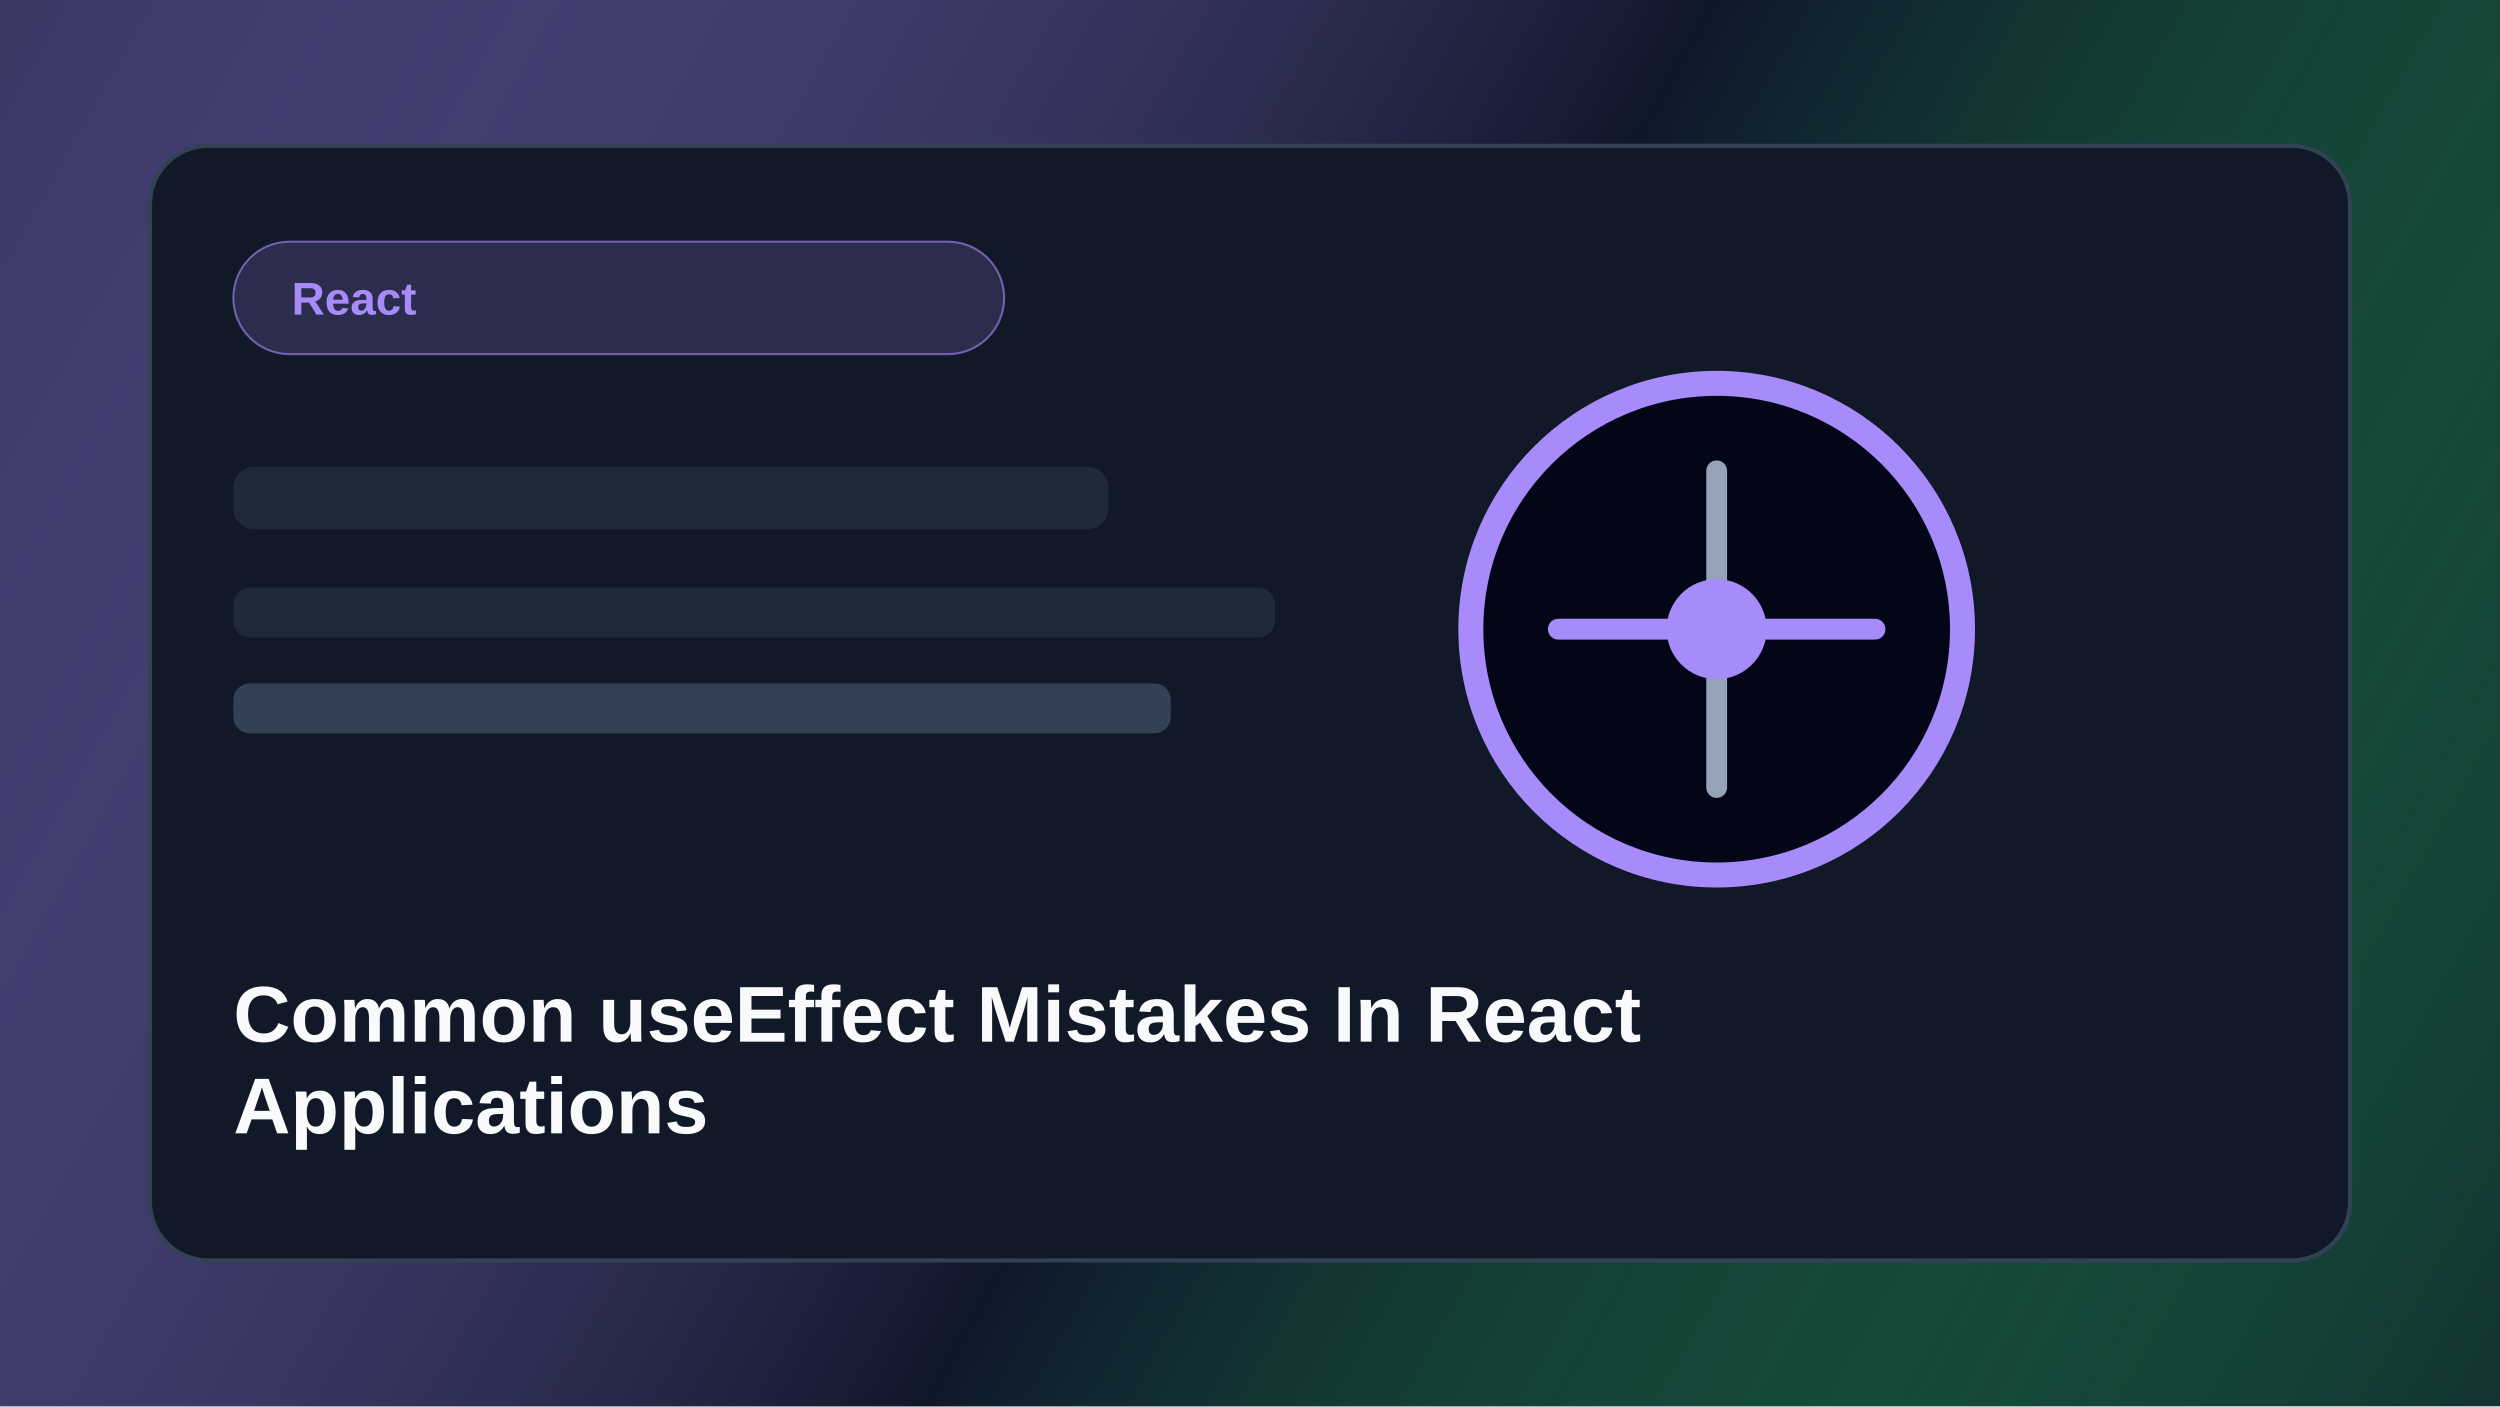
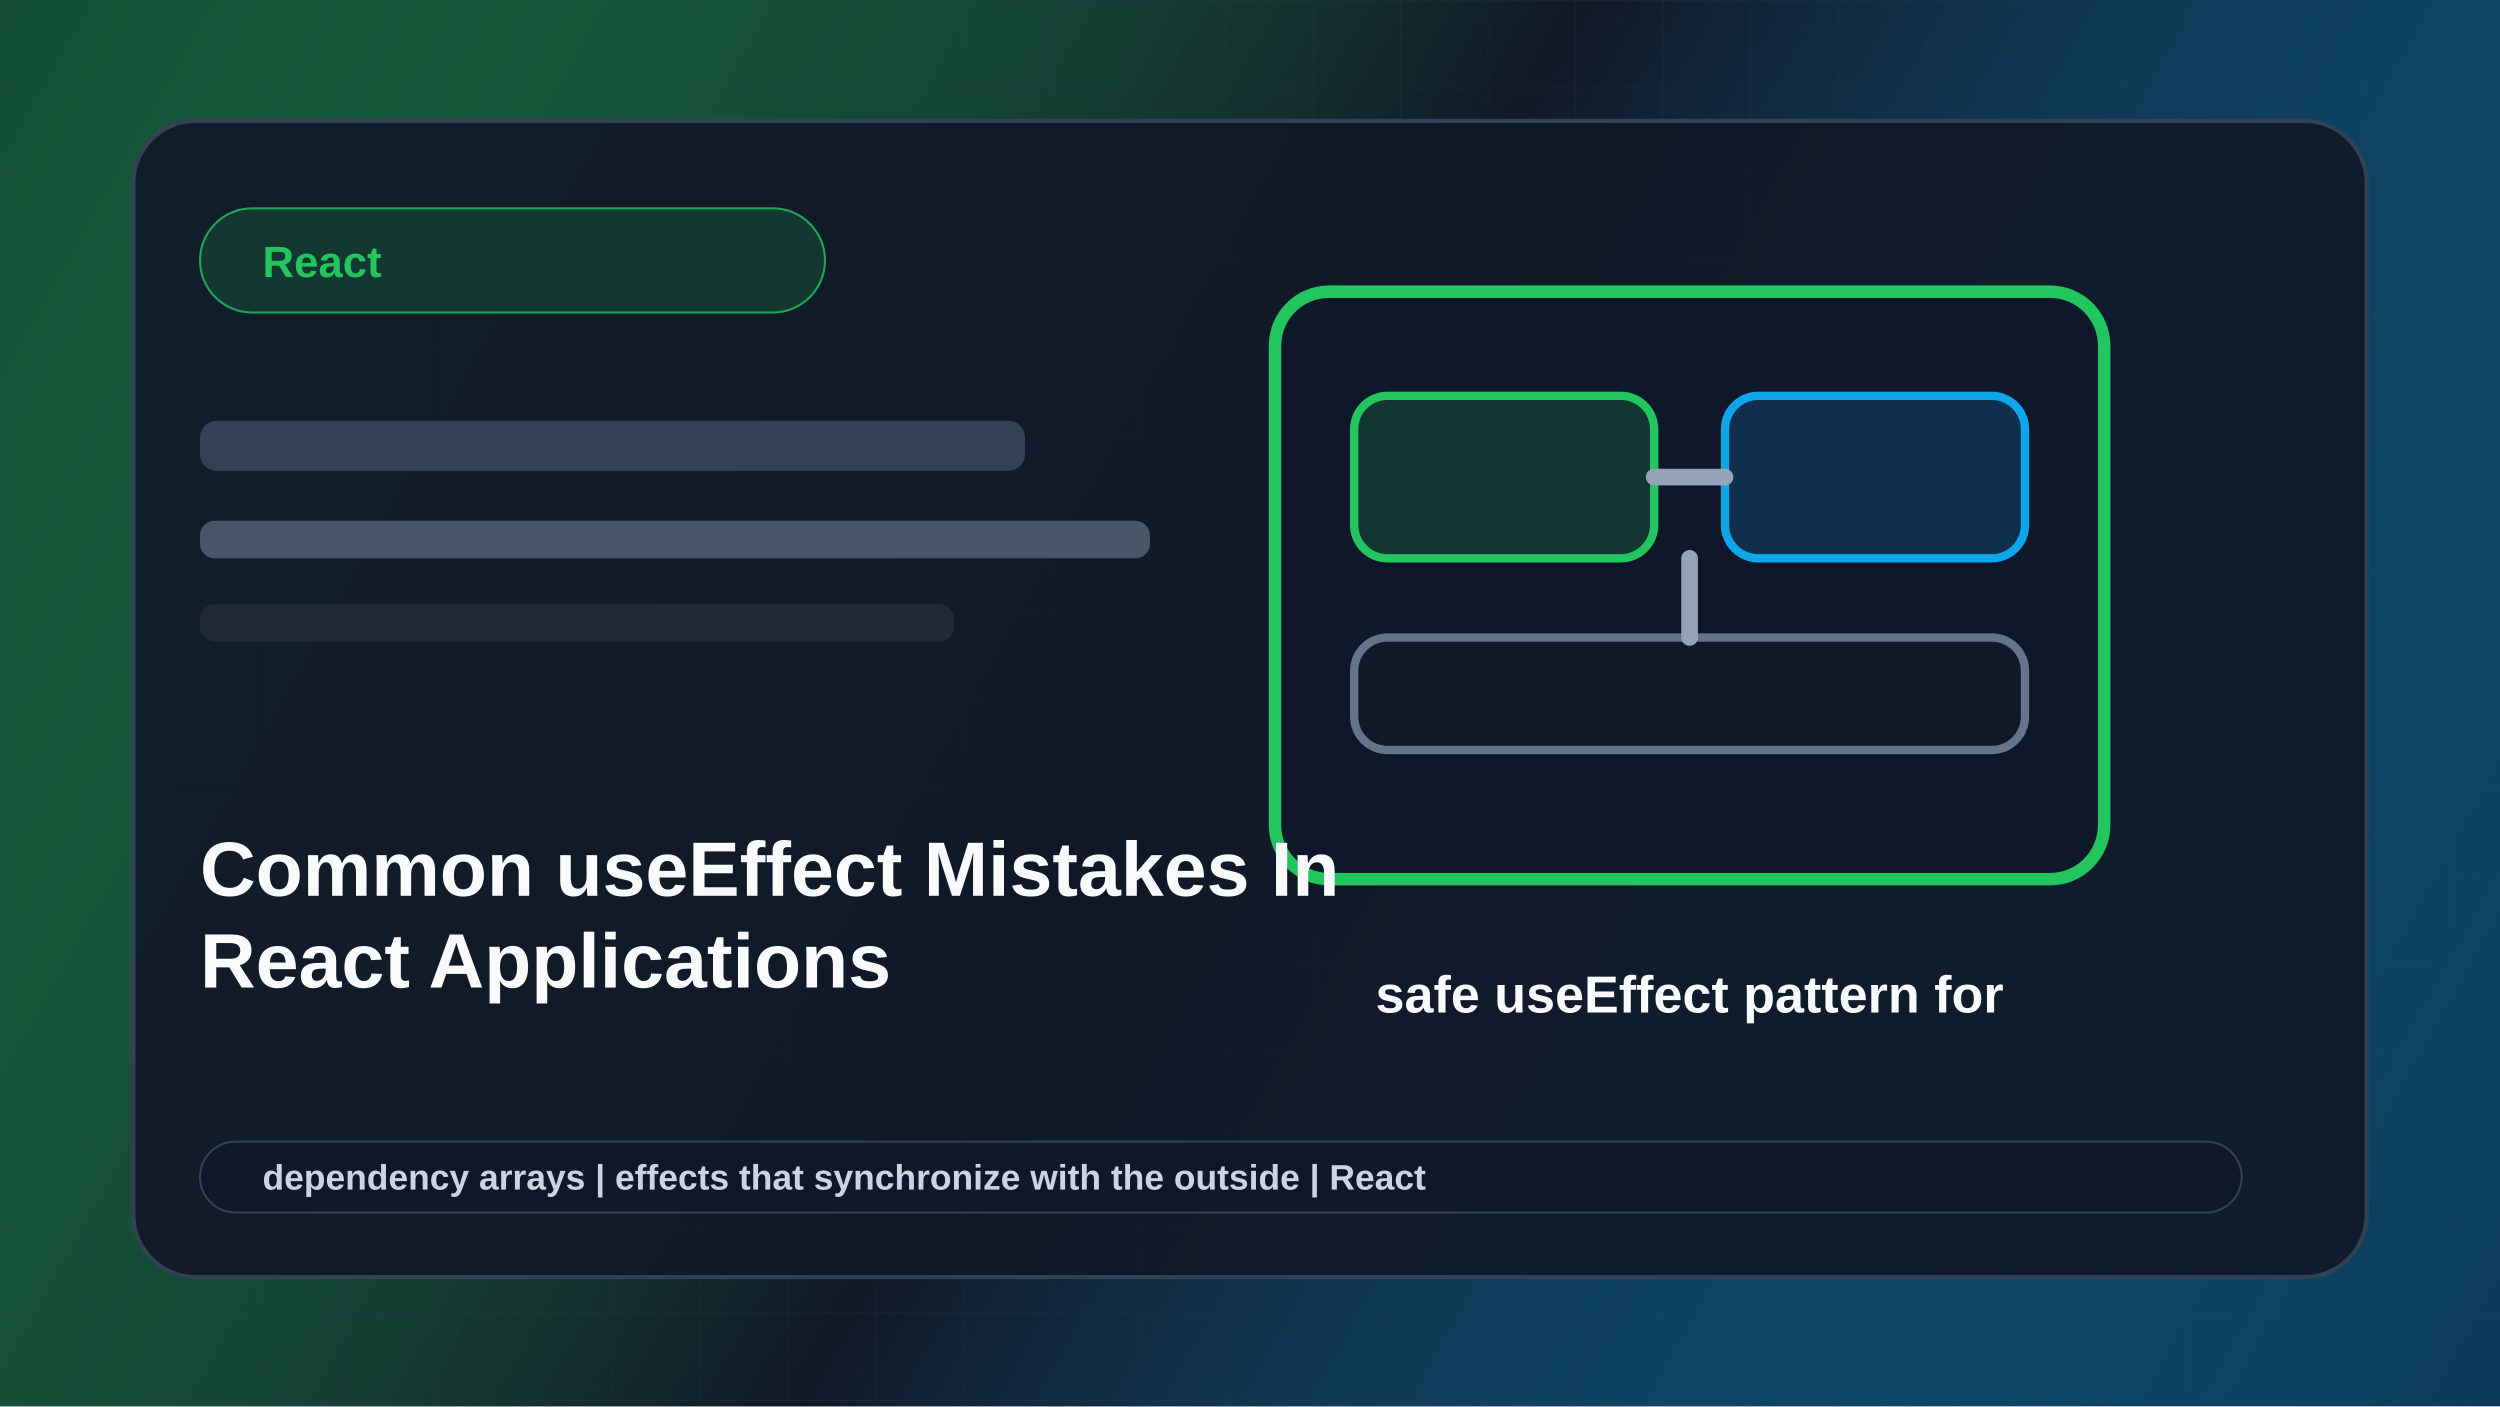
- <svg xmlns="http://www.w3.org/2000/svg" width="1200" height="675" viewBox="0 0 1200 675" fill="none">
-   <rect width="1200" height="675" fill="#0F172A" />
-   <rect width="1200" height="675" fill="url(#bg)" />
-   <rect x="72" y="70" width="1056" height="535" rx="28" fill="#111827" stroke="#334155" stroke-width="2" />
-   <rect x="112" y="116" width="370" height="54" rx="27" fill="#A78BFA" fill-opacity="0.18" stroke="#A78BFA" stroke-opacity="0.6" />
-   <text x="140" y="151" fill="#A78BFA" font-family="Arial, sans-serif" font-size="22" font-weight="700">React</text>
-   <rect x="112" y="224" width="420" height="30" rx="10" fill="#1F2937" />
-   <rect x="112" y="282" width="500" height="24" rx="8" fill="#1F2937" />
-   <rect x="112" y="328" width="450" height="24" rx="8" fill="#334155" />
-   <circle cx="824" cy="302" r="118" fill="#020617" stroke="#A78BFA" stroke-width="12" />
-   <path d="M748 302H900" stroke="#A78BFA" stroke-width="10" stroke-linecap="round" />
-   <path d="M824 226V378" stroke="#94A3B8" stroke-width="10" stroke-linecap="round" />
-   <circle cx="824" cy="302" r="24" fill="#A78BFA" />
-   <text x="112" y="500" fill="#F8FAFC" font-family="Arial, sans-serif" font-size="38" font-weight="700">Common useEffect Mistakes In React</text>
-   <text x="112" y="544" fill="#F8FAFC" font-family="Arial, sans-serif" font-size="38" font-weight="700">Applications</text>
+ <svg xmlns="http://www.w3.org/2000/svg" width="1200" height="675" viewBox="0 0 1200 675" role="img" aria-labelledby="title desc">
  <defs>
    <linearGradient id="bg" x1="0" y1="0" x2="1200" y2="675" gradientUnits="userSpaceOnUse">
-       <stop stop-color="#A78BFA" stop-opacity="0.28" />
-       <stop offset="0.52" stop-color="#0F172A" stop-opacity="0.96" />
-       <stop offset="1" stop-color="#22C55E" stop-opacity="0.16" />
+       <stop stop-color="#22C55E" stop-opacity="0.34" />
+       <stop offset="0.48" stop-color="#111827" stop-opacity="1" />
+       <stop offset="1" stop-color="#0EA5E9" stop-opacity="0.28" />
    </linearGradient>
+     <pattern id="grid" width="42" height="42" patternUnits="userSpaceOnUse">
+       <path d="M42 0H0V42" fill="none" stroke="#334155" stroke-opacity="0.35" />
+     </pattern>
  </defs>
+   <rect width="1200" height="675" fill="#0B1020" />
+   <rect width="1200" height="675" fill="url(#bg)" />
+   <rect width="1200" height="675" fill="url(#grid)" opacity="0.55" />
+   <rect x="64" y="58" width="1072" height="555" rx="30" fill="#111827" fill-opacity="0.92" stroke="#334155" stroke-width="2" />
+   <rect x="96" y="100" width="300" height="50" rx="25" fill="#22C55E" fill-opacity="0.16" stroke="#22C55E" stroke-opacity="0.8" />
+   <text x="126" y="133" fill="#22C55E" font-family="Arial, sans-serif" font-size="21" font-weight="800">React</text>
+   <rect x="96" y="202" width="396" height="24" rx="8" fill="#334155" />
+   <rect x="96" y="250" width="456" height="18" rx="7" fill="#475569" />
+   <rect x="96" y="290" width="362" height="18" rx="7" fill="#1F2937" />
+   <rect x="612" y="140" width="398" height="282" rx="26" fill="#0F172A" stroke="#22C55E" stroke-width="6" />
+   <rect x="650" y="190" width="144" height="78" rx="16" fill="#22C55E" fill-opacity="0.18" stroke="#22C55E" stroke-width="4" />
+   <rect x="828" y="190" width="144" height="78" rx="16" fill="#0EA5E9" fill-opacity="0.18" stroke="#0EA5E9" stroke-width="4" />
+   <rect x="650" y="306" width="322" height="54" rx="16" fill="#111827" stroke="#64748B" stroke-width="4" />
+   <path d="M794 229h34M811 268v38" stroke="#94A3B8" stroke-width="8" stroke-linecap="round" />
+   <text x="811" y="486" text-anchor="middle" fill="#F8FAFC" font-family="Arial" font-size="25" font-weight="700">safe useEffect pattern for</text>
+   <rect x="96" y="548" width="980" height="34" rx="17" fill="#0F172A" stroke="#334155" />
+   <text x="126" y="571" fill="#CBD5E1" font-family="Arial, sans-serif" font-size="17" font-weight="700">dependency arrays  |  effects that synchronize with the outside  |  React</text>
+   <text x="96" y="430" fill="#F8FAFC" font-family="Arial, sans-serif" font-size="37" font-weight="800">Common useEffect Mistakes In</text>
+   <text x="96" y="474" fill="#F8FAFC" font-family="Arial, sans-serif" font-size="37" font-weight="800">React Applications</text>
</svg>
